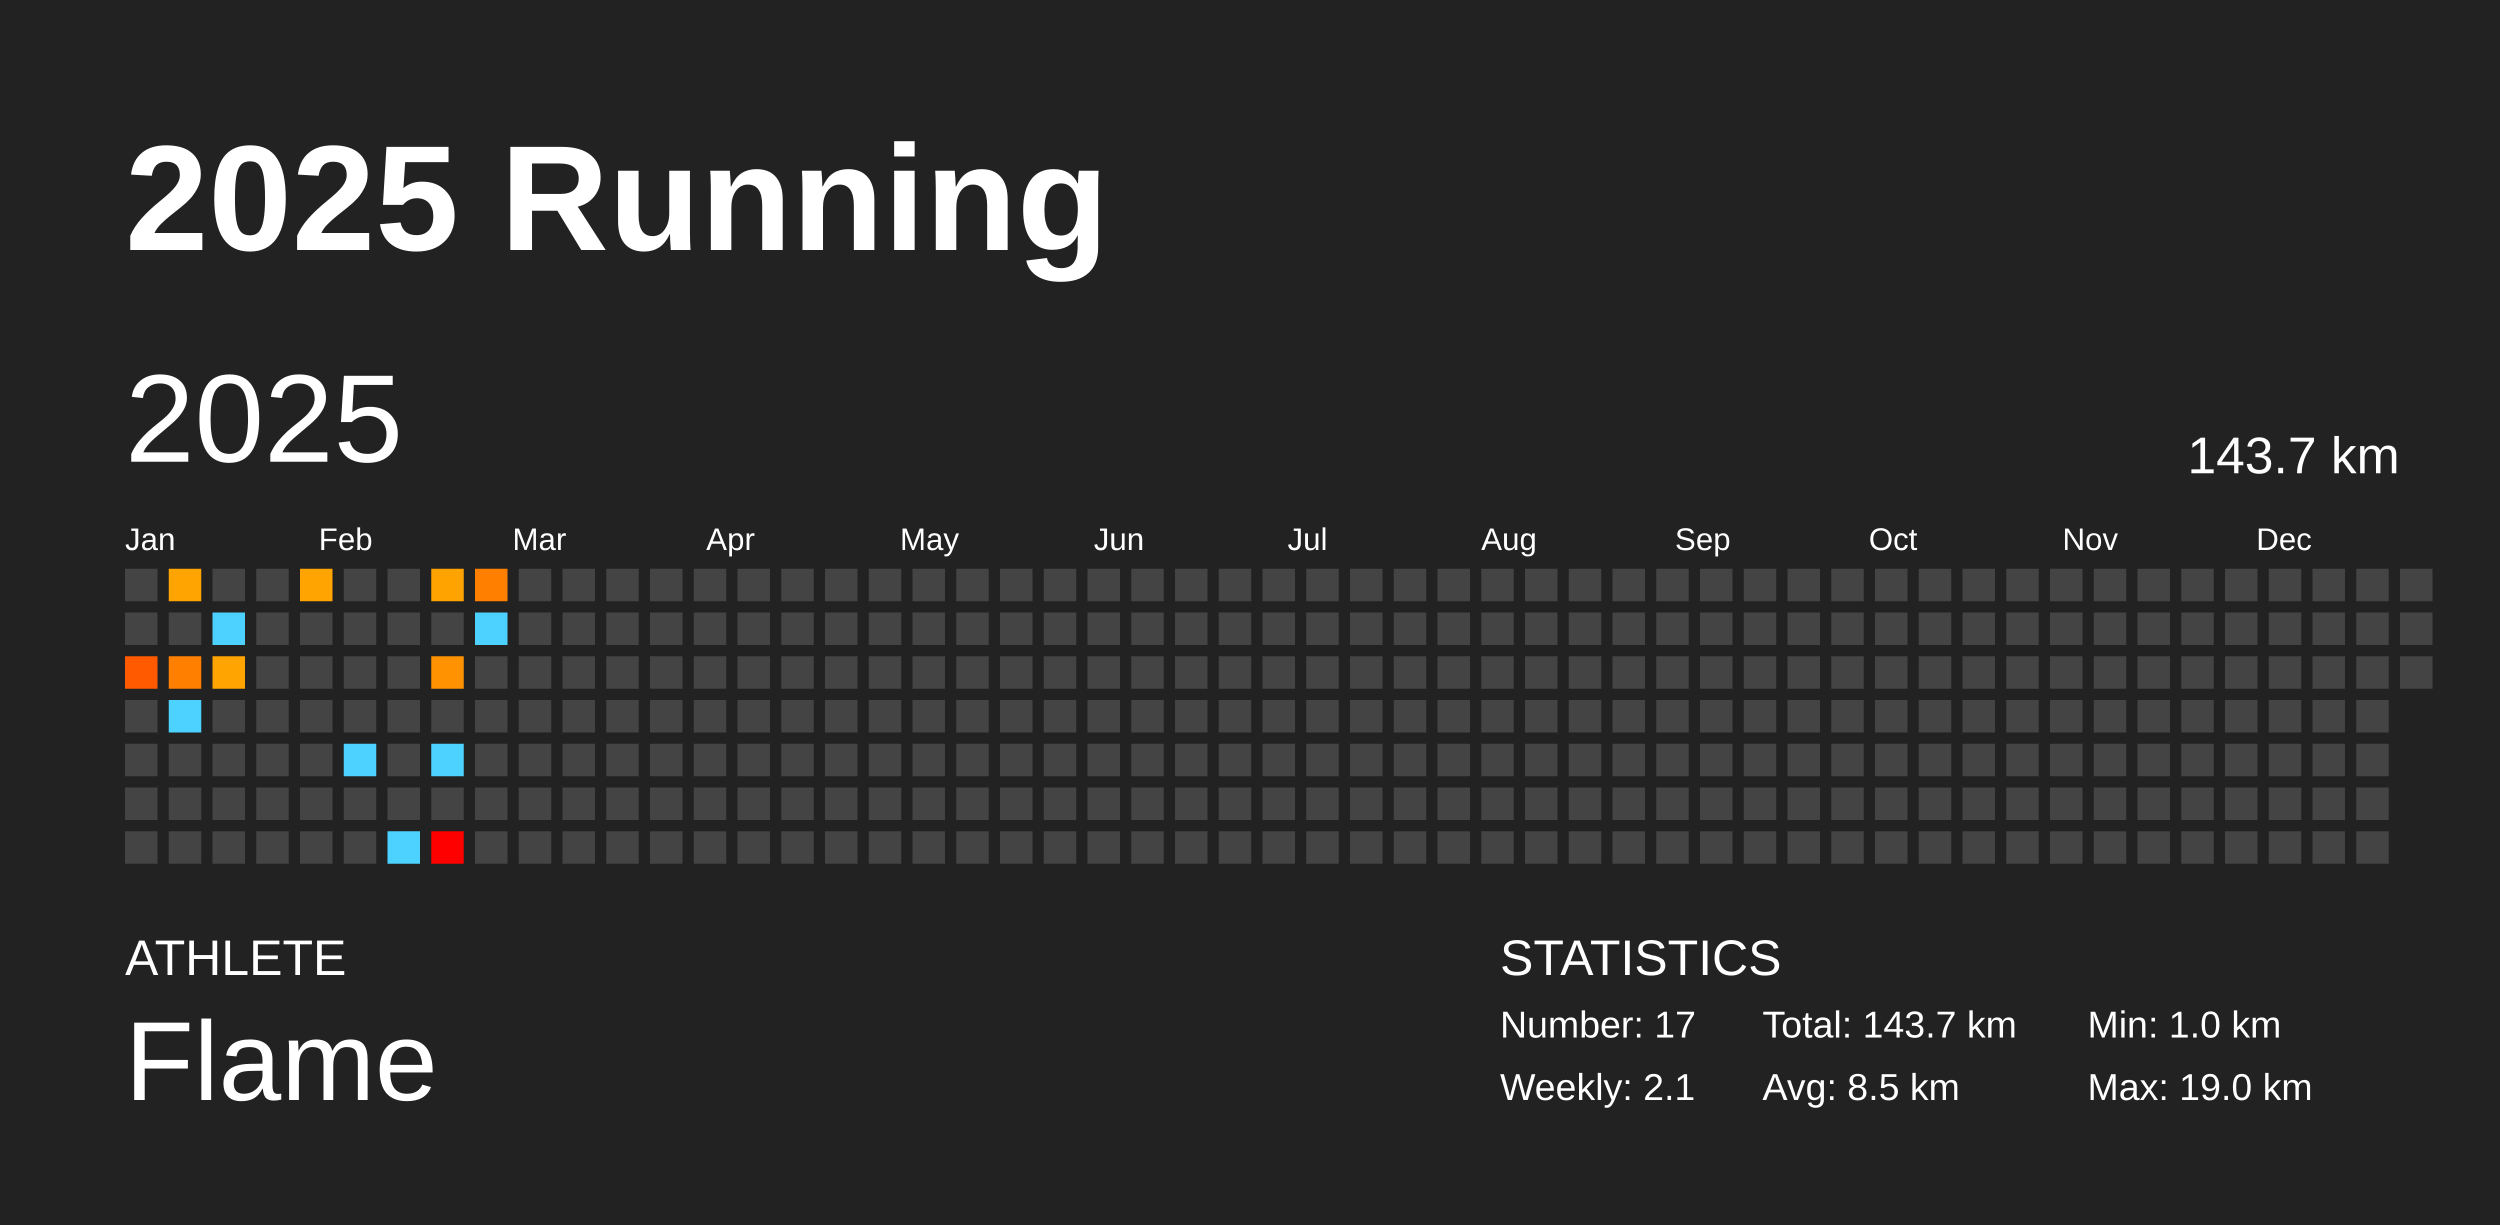
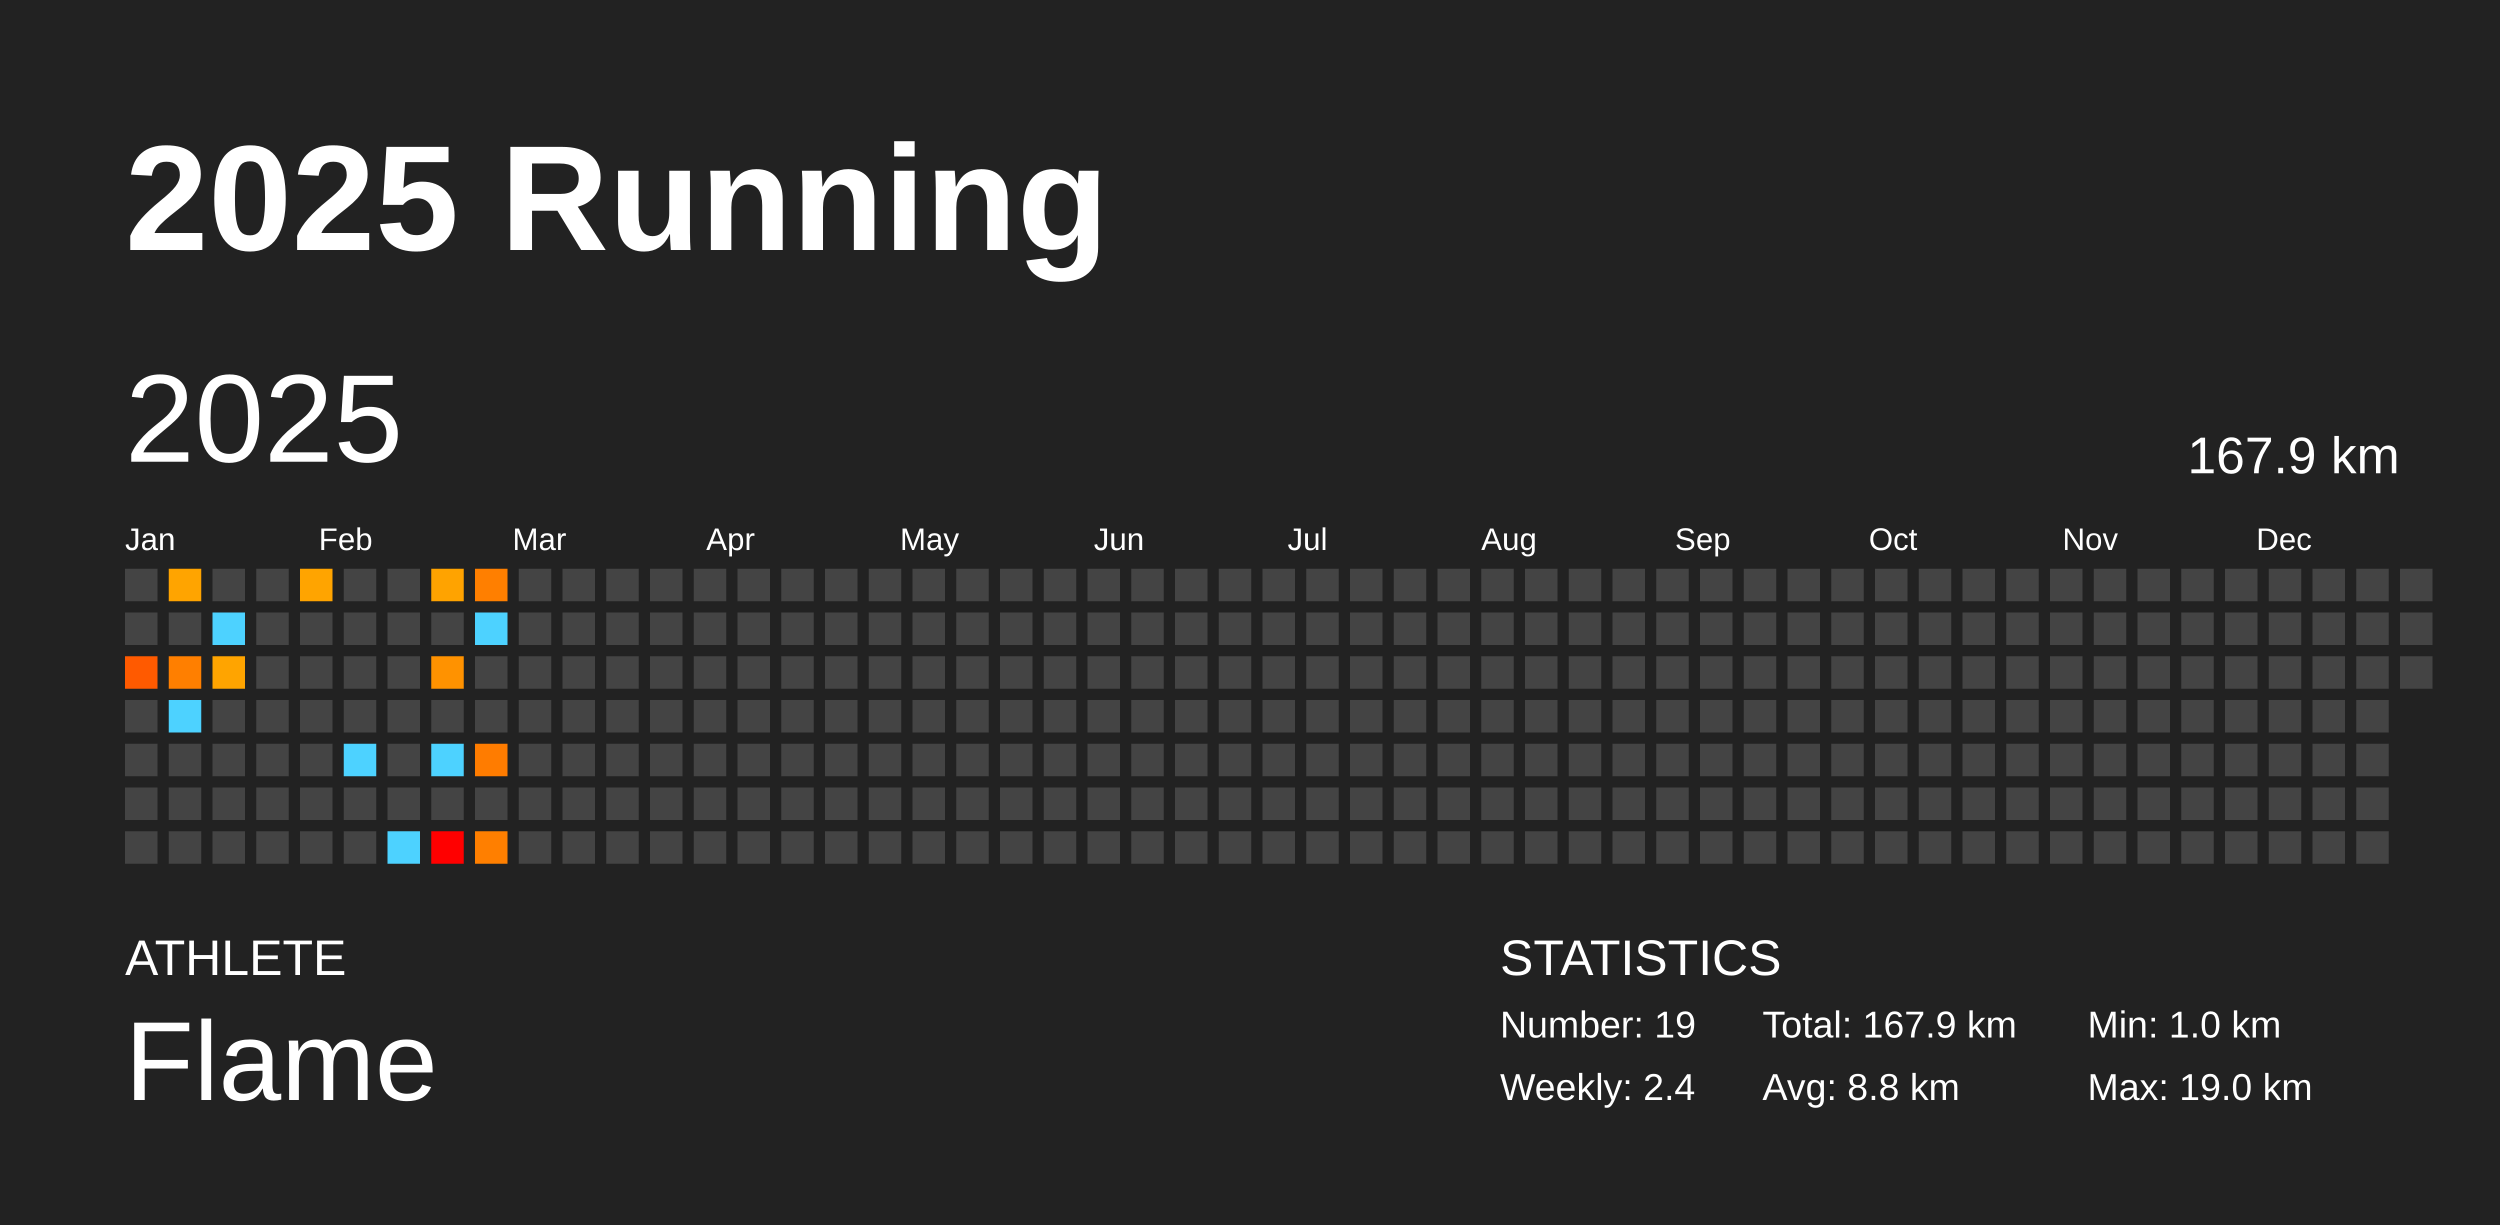
<svg xmlns="http://www.w3.org/2000/svg" baseProfile="full" height="98mm" version="1.1" viewBox="0,0,200,98" width="200mm">
  <defs />
  <rect fill="#222222" height="98" width="200" x="0" y="0" />
  <text fill="#FFFFFF" style="font-size:12px; font-family:Arial; font-weight:bold;" x="10" y="20">2025 Running</text>
  <text fill="#FFFFFF" style="font-size:4px; font-family:Arial" x="10" y="78">ATHLETE</text>
  <text fill="#FFFFFF" style="font-size:9px; font-family:Arial" x="10" y="88">Flame</text>
  <text fill="#FFFFFF" style="font-size:4px; font-family:Arial" x="120" y="78">STATISTICS</text>
-   <text fill="#FFFFFF" style="font-size:3px; font-family:Arial" x="120" y="83">Number: 17</text>
-   <text fill="#FFFFFF" style="font-size:3px; font-family:Arial" x="120" y="88">Weekly: 2.1</text>
-   <text fill="#FFFFFF" style="font-size:3px; font-family:Arial" x="141" y="83">Total: 143.7 km</text>
-   <text fill="#FFFFFF" style="font-size:3px; font-family:Arial" x="141" y="88">Avg: 8.5 km</text>
+   <text fill="#FFFFFF" style="font-size:3px; font-family:Arial" x="120" y="83">Number: 19</text>
+   <text fill="#FFFFFF" style="font-size:3px; font-family:Arial" x="120" y="88">Weekly: 2.4</text>
+   <text fill="#FFFFFF" style="font-size:3px; font-family:Arial" x="141" y="83">Total: 167.9 km</text>
+   <text fill="#FFFFFF" style="font-size:3px; font-family:Arial" x="141" y="88">Avg: 8.8 km</text>
  <text fill="#FFFFFF" style="font-size:3px; font-family:Arial" x="167" y="83">Min: 1.0 km</text>
  <text fill="#FFFFFF" style="font-size:3px; font-family:Arial" x="167" y="88">Max: 19.0 km</text>
  <text dominant-baseline="hanging" fill="#FFFFFF" style="font-size:10.0px; font-family:Arial;" x="10" y="30">2025</text>
-   <text dominant-baseline="hanging" fill="#FFFFFF" style="font-size:4.125px; font-family:Arial;" x="175" y="35">143.7 km</text>
+   <text dominant-baseline="hanging" fill="#FFFFFF" style="font-size:4.125px; font-family:Arial;" x="175" y="35">167.9 km</text>
  <text fill="#FFFFFF" style="font-size:2.5px; font-family:Arial" x="10.0" y="44">Jan</text>
  <text fill="#FFFFFF" style="font-size:2.5px; font-family:Arial" x="25.5" y="44">Feb</text>
  <text fill="#FFFFFF" style="font-size:2.5px; font-family:Arial" x="41.0" y="44">Mar</text>
  <text fill="#FFFFFF" style="font-size:2.5px; font-family:Arial" x="56.5" y="44">Apr</text>
  <text fill="#FFFFFF" style="font-size:2.5px; font-family:Arial" x="72.0" y="44">May</text>
  <text fill="#FFFFFF" style="font-size:2.5px; font-family:Arial" x="87.5" y="44">Jun</text>
  <text fill="#FFFFFF" style="font-size:2.5px; font-family:Arial" x="103.0" y="44">Jul</text>
  <text fill="#FFFFFF" style="font-size:2.5px; font-family:Arial" x="118.5" y="44">Aug</text>
  <text fill="#FFFFFF" style="font-size:2.5px; font-family:Arial" x="134.0" y="44">Sep</text>
  <text fill="#FFFFFF" style="font-size:2.5px; font-family:Arial" x="149.5" y="44">Oct</text>
  <text fill="#FFFFFF" style="font-size:2.5px; font-family:Arial" x="165.0" y="44">Nov</text>
  <text fill="#FFFFFF" style="font-size:2.5px; font-family:Arial" x="180.5" y="44">Dec</text>
  <rect fill="#444444" height="2.6" width="2.6" x="10.0" y="45.5" />
  <rect fill="#444444" height="2.6" width="2.6" x="10.0" y="49.0" />
  <rect fill="#ff5a00" height="2.6" width="2.6" x="10.0" y="52.5" />
  <rect fill="#444444" height="2.6" width="2.6" x="10.0" y="56.0" />
  <rect fill="#444444" height="2.6" width="2.6" x="10.0" y="59.5" />
  <rect fill="#444444" height="2.6" width="2.6" x="10.0" y="63.0" />
  <rect fill="#444444" height="2.6" width="2.6" x="10.0" y="66.5" />
  <rect fill="#ffa400" height="2.6" width="2.6" x="13.5" y="45.5" />
  <rect fill="#444444" height="2.6" width="2.6" x="13.5" y="49.0" />
  <rect fill="#ff7f00" height="2.6" width="2.6" x="13.5" y="52.5" />
  <rect fill="#4dd2ff" height="2.6" width="2.6" x="13.5" y="56.0" />
  <rect fill="#444444" height="2.6" width="2.6" x="13.5" y="59.5" />
  <rect fill="#444444" height="2.6" width="2.6" x="13.5" y="63.0" />
  <rect fill="#444444" height="2.6" width="2.6" x="13.5" y="66.5" />
  <rect fill="#444444" height="2.6" width="2.6" x="17.0" y="45.5" />
  <rect fill="#4dd2ff" height="2.6" width="2.6" x="17.0" y="49.0" />
  <rect fill="#ffa400" height="2.6" width="2.6" x="17.0" y="52.5" />
  <rect fill="#444444" height="2.6" width="2.6" x="17.0" y="56.0" />
  <rect fill="#444444" height="2.6" width="2.6" x="17.0" y="59.5" />
  <rect fill="#444444" height="2.6" width="2.6" x="17.0" y="63.0" />
  <rect fill="#444444" height="2.6" width="2.6" x="17.0" y="66.5" />
  <rect fill="#444444" height="2.6" width="2.6" x="20.5" y="45.5" />
  <rect fill="#444444" height="2.6" width="2.6" x="20.5" y="49.0" />
  <rect fill="#444444" height="2.6" width="2.6" x="20.5" y="52.5" />
  <rect fill="#444444" height="2.6" width="2.6" x="20.5" y="56.0" />
  <rect fill="#444444" height="2.6" width="2.6" x="20.5" y="59.5" />
  <rect fill="#444444" height="2.6" width="2.6" x="20.5" y="63.0" />
  <rect fill="#444444" height="2.6" width="2.6" x="20.5" y="66.5" />
  <rect fill="#ffa400" height="2.6" width="2.6" x="24.0" y="45.5" />
  <rect fill="#444444" height="2.6" width="2.6" x="24.0" y="49.0" />
  <rect fill="#444444" height="2.6" width="2.6" x="24.0" y="52.5" />
  <rect fill="#444444" height="2.6" width="2.6" x="24.0" y="56.0" />
  <rect fill="#444444" height="2.6" width="2.6" x="24.0" y="59.5" />
  <rect fill="#444444" height="2.6" width="2.6" x="24.0" y="63.0" />
  <rect fill="#444444" height="2.6" width="2.6" x="24.0" y="66.5" />
  <rect fill="#444444" height="2.6" width="2.6" x="27.5" y="45.5" />
  <rect fill="#444444" height="2.6" width="2.6" x="27.5" y="49.0" />
  <rect fill="#444444" height="2.6" width="2.6" x="27.5" y="52.5" />
  <rect fill="#444444" height="2.6" width="2.6" x="27.5" y="56.0" />
  <rect fill="#4dd2ff" height="2.6" width="2.6" x="27.5" y="59.5" />
  <rect fill="#444444" height="2.6" width="2.6" x="27.5" y="63.0" />
  <rect fill="#444444" height="2.6" width="2.6" x="27.5" y="66.5" />
  <rect fill="#444444" height="2.6" width="2.6" x="31.0" y="45.5" />
  <rect fill="#444444" height="2.6" width="2.6" x="31.0" y="49.0" />
  <rect fill="#444444" height="2.6" width="2.6" x="31.0" y="52.5" />
  <rect fill="#444444" height="2.6" width="2.6" x="31.0" y="56.0" />
  <rect fill="#444444" height="2.6" width="2.6" x="31.0" y="59.5" />
  <rect fill="#444444" height="2.6" width="2.6" x="31.0" y="63.0" />
  <rect fill="#4dd2ff" height="2.6" width="2.6" x="31.0" y="66.5" />
  <rect fill="#ffa300" height="2.6" width="2.6" x="34.5" y="45.5" />
  <rect fill="#444444" height="2.6" width="2.6" x="34.5" y="49.0" />
  <rect fill="#ff9200" height="2.6" width="2.6" x="34.5" y="52.5" />
  <rect fill="#444444" height="2.6" width="2.6" x="34.5" y="56.0" />
  <rect fill="#4dd2ff" height="2.6" width="2.6" x="34.5" y="59.5" />
  <rect fill="#444444" height="2.6" width="2.6" x="34.5" y="63.0" />
  <rect fill="#ff0000" height="2.6" width="2.6" x="34.5" y="66.5" />
  <rect fill="#ff7f00" height="2.6" width="2.6" x="38.0" y="45.5" />
  <rect fill="#4dd2ff" height="2.6" width="2.6" x="38.0" y="49.0" />
  <rect fill="#444444" height="2.6" width="2.6" x="38.0" y="52.5" />
  <rect fill="#444444" height="2.6" width="2.6" x="38.0" y="56.0" />
-   <rect fill="#444444" height="2.6" width="2.6" x="38.0" y="59.5" />
+   <rect fill="#ff7c00" height="2.6" width="2.6" x="38.0" y="59.5" />
  <rect fill="#444444" height="2.6" width="2.6" x="38.0" y="63.0" />
-   <rect fill="#444444" height="2.6" width="2.6" x="38.0" y="66.5" />
+   <rect fill="#ff7f00" height="2.6" width="2.6" x="38.0" y="66.5" />
  <rect fill="#444444" height="2.6" width="2.6" x="41.5" y="45.5" />
  <rect fill="#444444" height="2.6" width="2.6" x="41.5" y="49.0" />
  <rect fill="#444444" height="2.6" width="2.6" x="41.5" y="52.5" />
  <rect fill="#444444" height="2.6" width="2.6" x="41.5" y="56.0" />
  <rect fill="#444444" height="2.6" width="2.6" x="41.5" y="59.5" />
  <rect fill="#444444" height="2.6" width="2.6" x="41.5" y="63.0" />
  <rect fill="#444444" height="2.6" width="2.6" x="41.5" y="66.5" />
  <rect fill="#444444" height="2.6" width="2.6" x="45.0" y="45.5" />
  <rect fill="#444444" height="2.6" width="2.6" x="45.0" y="49.0" />
  <rect fill="#444444" height="2.6" width="2.6" x="45.0" y="52.5" />
  <rect fill="#444444" height="2.6" width="2.6" x="45.0" y="56.0" />
  <rect fill="#444444" height="2.6" width="2.6" x="45.0" y="59.5" />
  <rect fill="#444444" height="2.6" width="2.6" x="45.0" y="63.0" />
  <rect fill="#444444" height="2.6" width="2.6" x="45.0" y="66.5" />
  <rect fill="#444444" height="2.6" width="2.6" x="48.5" y="45.5" />
  <rect fill="#444444" height="2.6" width="2.6" x="48.5" y="49.0" />
  <rect fill="#444444" height="2.6" width="2.6" x="48.5" y="52.5" />
  <rect fill="#444444" height="2.6" width="2.6" x="48.5" y="56.0" />
  <rect fill="#444444" height="2.6" width="2.6" x="48.5" y="59.5" />
  <rect fill="#444444" height="2.6" width="2.6" x="48.5" y="63.0" />
  <rect fill="#444444" height="2.6" width="2.6" x="48.5" y="66.5" />
  <rect fill="#444444" height="2.6" width="2.6" x="52.0" y="45.5" />
  <rect fill="#444444" height="2.6" width="2.6" x="52.0" y="49.0" />
  <rect fill="#444444" height="2.6" width="2.6" x="52.0" y="52.5" />
  <rect fill="#444444" height="2.6" width="2.6" x="52.0" y="56.0" />
  <rect fill="#444444" height="2.6" width="2.6" x="52.0" y="59.5" />
  <rect fill="#444444" height="2.6" width="2.6" x="52.0" y="63.0" />
  <rect fill="#444444" height="2.6" width="2.6" x="52.0" y="66.5" />
  <rect fill="#444444" height="2.6" width="2.6" x="55.5" y="45.5" />
  <rect fill="#444444" height="2.6" width="2.6" x="55.5" y="49.0" />
  <rect fill="#444444" height="2.6" width="2.6" x="55.5" y="52.5" />
  <rect fill="#444444" height="2.6" width="2.6" x="55.5" y="56.0" />
  <rect fill="#444444" height="2.6" width="2.6" x="55.5" y="59.5" />
  <rect fill="#444444" height="2.6" width="2.6" x="55.5" y="63.0" />
  <rect fill="#444444" height="2.6" width="2.6" x="55.5" y="66.5" />
  <rect fill="#444444" height="2.6" width="2.6" x="59.0" y="45.5" />
  <rect fill="#444444" height="2.6" width="2.6" x="59.0" y="49.0" />
  <rect fill="#444444" height="2.6" width="2.6" x="59.0" y="52.5" />
  <rect fill="#444444" height="2.6" width="2.6" x="59.0" y="56.0" />
  <rect fill="#444444" height="2.6" width="2.6" x="59.0" y="59.5" />
  <rect fill="#444444" height="2.6" width="2.6" x="59.0" y="63.0" />
  <rect fill="#444444" height="2.6" width="2.6" x="59.0" y="66.5" />
  <rect fill="#444444" height="2.6" width="2.6" x="62.5" y="45.5" />
  <rect fill="#444444" height="2.6" width="2.6" x="62.5" y="49.0" />
  <rect fill="#444444" height="2.6" width="2.6" x="62.5" y="52.5" />
  <rect fill="#444444" height="2.6" width="2.6" x="62.5" y="56.0" />
  <rect fill="#444444" height="2.6" width="2.6" x="62.5" y="59.5" />
  <rect fill="#444444" height="2.6" width="2.6" x="62.5" y="63.0" />
  <rect fill="#444444" height="2.6" width="2.6" x="62.5" y="66.5" />
  <rect fill="#444444" height="2.6" width="2.6" x="66.0" y="45.5" />
  <rect fill="#444444" height="2.6" width="2.6" x="66.0" y="49.0" />
  <rect fill="#444444" height="2.6" width="2.6" x="66.0" y="52.5" />
  <rect fill="#444444" height="2.6" width="2.6" x="66.0" y="56.0" />
  <rect fill="#444444" height="2.6" width="2.6" x="66.0" y="59.5" />
  <rect fill="#444444" height="2.6" width="2.6" x="66.0" y="63.0" />
  <rect fill="#444444" height="2.6" width="2.6" x="66.0" y="66.5" />
  <rect fill="#444444" height="2.6" width="2.6" x="69.5" y="45.5" />
  <rect fill="#444444" height="2.6" width="2.6" x="69.5" y="49.0" />
  <rect fill="#444444" height="2.6" width="2.6" x="69.5" y="52.5" />
  <rect fill="#444444" height="2.6" width="2.6" x="69.5" y="56.0" />
  <rect fill="#444444" height="2.6" width="2.6" x="69.5" y="59.5" />
  <rect fill="#444444" height="2.6" width="2.6" x="69.5" y="63.0" />
  <rect fill="#444444" height="2.6" width="2.6" x="69.5" y="66.5" />
  <rect fill="#444444" height="2.6" width="2.6" x="73.0" y="45.5" />
  <rect fill="#444444" height="2.6" width="2.6" x="73.0" y="49.0" />
  <rect fill="#444444" height="2.6" width="2.6" x="73.0" y="52.5" />
  <rect fill="#444444" height="2.6" width="2.6" x="73.0" y="56.0" />
  <rect fill="#444444" height="2.6" width="2.6" x="73.0" y="59.5" />
  <rect fill="#444444" height="2.6" width="2.6" x="73.0" y="63.0" />
  <rect fill="#444444" height="2.6" width="2.6" x="73.0" y="66.5" />
  <rect fill="#444444" height="2.6" width="2.6" x="76.5" y="45.5" />
  <rect fill="#444444" height="2.6" width="2.6" x="76.5" y="49.0" />
  <rect fill="#444444" height="2.6" width="2.6" x="76.5" y="52.5" />
  <rect fill="#444444" height="2.6" width="2.6" x="76.5" y="56.0" />
  <rect fill="#444444" height="2.6" width="2.6" x="76.5" y="59.5" />
  <rect fill="#444444" height="2.6" width="2.6" x="76.5" y="63.0" />
  <rect fill="#444444" height="2.6" width="2.6" x="76.5" y="66.5" />
  <rect fill="#444444" height="2.6" width="2.6" x="80.0" y="45.5" />
  <rect fill="#444444" height="2.6" width="2.6" x="80.0" y="49.0" />
  <rect fill="#444444" height="2.6" width="2.6" x="80.0" y="52.5" />
  <rect fill="#444444" height="2.6" width="2.6" x="80.0" y="56.0" />
  <rect fill="#444444" height="2.6" width="2.6" x="80.0" y="59.5" />
  <rect fill="#444444" height="2.6" width="2.6" x="80.0" y="63.0" />
  <rect fill="#444444" height="2.6" width="2.6" x="80.0" y="66.5" />
  <rect fill="#444444" height="2.6" width="2.6" x="83.5" y="45.5" />
  <rect fill="#444444" height="2.6" width="2.6" x="83.5" y="49.0" />
  <rect fill="#444444" height="2.6" width="2.6" x="83.5" y="52.5" />
  <rect fill="#444444" height="2.6" width="2.6" x="83.5" y="56.0" />
  <rect fill="#444444" height="2.6" width="2.6" x="83.5" y="59.5" />
  <rect fill="#444444" height="2.6" width="2.6" x="83.5" y="63.0" />
  <rect fill="#444444" height="2.6" width="2.6" x="83.5" y="66.5" />
  <rect fill="#444444" height="2.6" width="2.6" x="87.0" y="45.5" />
  <rect fill="#444444" height="2.6" width="2.6" x="87.0" y="49.0" />
  <rect fill="#444444" height="2.6" width="2.6" x="87.0" y="52.5" />
  <rect fill="#444444" height="2.6" width="2.6" x="87.0" y="56.0" />
  <rect fill="#444444" height="2.6" width="2.6" x="87.0" y="59.5" />
  <rect fill="#444444" height="2.6" width="2.6" x="87.0" y="63.0" />
  <rect fill="#444444" height="2.6" width="2.6" x="87.0" y="66.5" />
  <rect fill="#444444" height="2.6" width="2.6" x="90.5" y="45.5" />
  <rect fill="#444444" height="2.6" width="2.6" x="90.5" y="49.0" />
  <rect fill="#444444" height="2.6" width="2.6" x="90.5" y="52.5" />
  <rect fill="#444444" height="2.6" width="2.6" x="90.5" y="56.0" />
  <rect fill="#444444" height="2.6" width="2.6" x="90.5" y="59.5" />
  <rect fill="#444444" height="2.6" width="2.6" x="90.5" y="63.0" />
  <rect fill="#444444" height="2.6" width="2.6" x="90.5" y="66.5" />
  <rect fill="#444444" height="2.6" width="2.6" x="94.0" y="45.5" />
  <rect fill="#444444" height="2.6" width="2.6" x="94.0" y="49.0" />
  <rect fill="#444444" height="2.6" width="2.6" x="94.0" y="52.5" />
  <rect fill="#444444" height="2.6" width="2.6" x="94.0" y="56.0" />
  <rect fill="#444444" height="2.6" width="2.6" x="94.0" y="59.5" />
  <rect fill="#444444" height="2.6" width="2.6" x="94.0" y="63.0" />
  <rect fill="#444444" height="2.6" width="2.6" x="94.0" y="66.5" />
  <rect fill="#444444" height="2.6" width="2.6" x="97.5" y="45.5" />
  <rect fill="#444444" height="2.6" width="2.6" x="97.5" y="49.0" />
  <rect fill="#444444" height="2.6" width="2.6" x="97.5" y="52.5" />
  <rect fill="#444444" height="2.6" width="2.6" x="97.5" y="56.0" />
  <rect fill="#444444" height="2.6" width="2.6" x="97.5" y="59.5" />
  <rect fill="#444444" height="2.6" width="2.6" x="97.5" y="63.0" />
  <rect fill="#444444" height="2.6" width="2.6" x="97.5" y="66.5" />
  <rect fill="#444444" height="2.6" width="2.6" x="101.0" y="45.5" />
  <rect fill="#444444" height="2.6" width="2.6" x="101.0" y="49.0" />
  <rect fill="#444444" height="2.6" width="2.6" x="101.0" y="52.5" />
  <rect fill="#444444" height="2.6" width="2.6" x="101.0" y="56.0" />
  <rect fill="#444444" height="2.6" width="2.6" x="101.0" y="59.5" />
  <rect fill="#444444" height="2.6" width="2.6" x="101.0" y="63.0" />
  <rect fill="#444444" height="2.6" width="2.6" x="101.0" y="66.5" />
  <rect fill="#444444" height="2.6" width="2.6" x="104.5" y="45.5" />
  <rect fill="#444444" height="2.6" width="2.6" x="104.5" y="49.0" />
  <rect fill="#444444" height="2.6" width="2.6" x="104.5" y="52.5" />
  <rect fill="#444444" height="2.6" width="2.6" x="104.5" y="56.0" />
  <rect fill="#444444" height="2.6" width="2.6" x="104.5" y="59.5" />
  <rect fill="#444444" height="2.6" width="2.6" x="104.5" y="63.0" />
  <rect fill="#444444" height="2.6" width="2.6" x="104.5" y="66.5" />
  <rect fill="#444444" height="2.6" width="2.6" x="108.0" y="45.5" />
  <rect fill="#444444" height="2.6" width="2.6" x="108.0" y="49.0" />
  <rect fill="#444444" height="2.6" width="2.6" x="108.0" y="52.5" />
  <rect fill="#444444" height="2.6" width="2.6" x="108.0" y="56.0" />
  <rect fill="#444444" height="2.6" width="2.6" x="108.0" y="59.5" />
  <rect fill="#444444" height="2.6" width="2.6" x="108.0" y="63.0" />
  <rect fill="#444444" height="2.6" width="2.6" x="108.0" y="66.5" />
  <rect fill="#444444" height="2.6" width="2.6" x="111.5" y="45.5" />
  <rect fill="#444444" height="2.6" width="2.6" x="111.5" y="49.0" />
  <rect fill="#444444" height="2.6" width="2.6" x="111.5" y="52.5" />
  <rect fill="#444444" height="2.6" width="2.6" x="111.5" y="56.0" />
  <rect fill="#444444" height="2.6" width="2.6" x="111.5" y="59.5" />
  <rect fill="#444444" height="2.6" width="2.6" x="111.5" y="63.0" />
  <rect fill="#444444" height="2.6" width="2.6" x="111.5" y="66.5" />
  <rect fill="#444444" height="2.6" width="2.6" x="115.0" y="45.5" />
  <rect fill="#444444" height="2.6" width="2.6" x="115.0" y="49.0" />
  <rect fill="#444444" height="2.6" width="2.6" x="115.0" y="52.5" />
  <rect fill="#444444" height="2.6" width="2.6" x="115.0" y="56.0" />
  <rect fill="#444444" height="2.6" width="2.6" x="115.0" y="59.5" />
  <rect fill="#444444" height="2.6" width="2.6" x="115.0" y="63.0" />
  <rect fill="#444444" height="2.6" width="2.6" x="115.0" y="66.5" />
  <rect fill="#444444" height="2.6" width="2.6" x="118.5" y="45.5" />
  <rect fill="#444444" height="2.6" width="2.6" x="118.5" y="49.0" />
  <rect fill="#444444" height="2.6" width="2.6" x="118.5" y="52.5" />
  <rect fill="#444444" height="2.6" width="2.6" x="118.5" y="56.0" />
  <rect fill="#444444" height="2.6" width="2.6" x="118.5" y="59.5" />
  <rect fill="#444444" height="2.6" width="2.6" x="118.5" y="63.0" />
  <rect fill="#444444" height="2.6" width="2.6" x="118.5" y="66.5" />
  <rect fill="#444444" height="2.6" width="2.6" x="122.0" y="45.5" />
  <rect fill="#444444" height="2.6" width="2.6" x="122.0" y="49.0" />
  <rect fill="#444444" height="2.6" width="2.6" x="122.0" y="52.5" />
  <rect fill="#444444" height="2.6" width="2.6" x="122.0" y="56.0" />
  <rect fill="#444444" height="2.6" width="2.6" x="122.0" y="59.5" />
  <rect fill="#444444" height="2.6" width="2.6" x="122.0" y="63.0" />
  <rect fill="#444444" height="2.6" width="2.6" x="122.0" y="66.5" />
  <rect fill="#444444" height="2.6" width="2.6" x="125.5" y="45.5" />
  <rect fill="#444444" height="2.6" width="2.6" x="125.5" y="49.0" />
  <rect fill="#444444" height="2.6" width="2.6" x="125.5" y="52.5" />
  <rect fill="#444444" height="2.6" width="2.6" x="125.5" y="56.0" />
  <rect fill="#444444" height="2.6" width="2.6" x="125.5" y="59.5" />
  <rect fill="#444444" height="2.6" width="2.6" x="125.5" y="63.0" />
  <rect fill="#444444" height="2.6" width="2.6" x="125.5" y="66.5" />
  <rect fill="#444444" height="2.6" width="2.6" x="129.0" y="45.5" />
  <rect fill="#444444" height="2.6" width="2.6" x="129.0" y="49.0" />
  <rect fill="#444444" height="2.6" width="2.6" x="129.0" y="52.5" />
  <rect fill="#444444" height="2.6" width="2.6" x="129.0" y="56.0" />
  <rect fill="#444444" height="2.6" width="2.6" x="129.0" y="59.5" />
  <rect fill="#444444" height="2.6" width="2.6" x="129.0" y="63.0" />
  <rect fill="#444444" height="2.6" width="2.6" x="129.0" y="66.5" />
  <rect fill="#444444" height="2.6" width="2.6" x="132.5" y="45.5" />
  <rect fill="#444444" height="2.6" width="2.6" x="132.5" y="49.0" />
  <rect fill="#444444" height="2.6" width="2.6" x="132.5" y="52.5" />
  <rect fill="#444444" height="2.6" width="2.6" x="132.5" y="56.0" />
  <rect fill="#444444" height="2.6" width="2.6" x="132.5" y="59.5" />
  <rect fill="#444444" height="2.6" width="2.6" x="132.5" y="63.0" />
  <rect fill="#444444" height="2.6" width="2.6" x="132.5" y="66.5" />
  <rect fill="#444444" height="2.6" width="2.6" x="136.0" y="45.5" />
  <rect fill="#444444" height="2.6" width="2.6" x="136.0" y="49.0" />
  <rect fill="#444444" height="2.6" width="2.6" x="136.0" y="52.5" />
  <rect fill="#444444" height="2.6" width="2.6" x="136.0" y="56.0" />
  <rect fill="#444444" height="2.6" width="2.6" x="136.0" y="59.5" />
  <rect fill="#444444" height="2.6" width="2.6" x="136.0" y="63.0" />
  <rect fill="#444444" height="2.6" width="2.6" x="136.0" y="66.5" />
  <rect fill="#444444" height="2.6" width="2.6" x="139.5" y="45.5" />
  <rect fill="#444444" height="2.6" width="2.6" x="139.5" y="49.0" />
  <rect fill="#444444" height="2.6" width="2.6" x="139.5" y="52.5" />
  <rect fill="#444444" height="2.6" width="2.6" x="139.5" y="56.0" />
  <rect fill="#444444" height="2.6" width="2.6" x="139.5" y="59.5" />
  <rect fill="#444444" height="2.6" width="2.6" x="139.5" y="63.0" />
  <rect fill="#444444" height="2.6" width="2.6" x="139.5" y="66.5" />
  <rect fill="#444444" height="2.6" width="2.6" x="143.0" y="45.5" />
  <rect fill="#444444" height="2.6" width="2.6" x="143.0" y="49.0" />
  <rect fill="#444444" height="2.6" width="2.6" x="143.0" y="52.5" />
  <rect fill="#444444" height="2.6" width="2.6" x="143.0" y="56.0" />
  <rect fill="#444444" height="2.6" width="2.6" x="143.0" y="59.5" />
  <rect fill="#444444" height="2.6" width="2.6" x="143.0" y="63.0" />
  <rect fill="#444444" height="2.6" width="2.6" x="143.0" y="66.5" />
  <rect fill="#444444" height="2.6" width="2.6" x="146.5" y="45.5" />
  <rect fill="#444444" height="2.6" width="2.6" x="146.5" y="49.0" />
  <rect fill="#444444" height="2.6" width="2.6" x="146.5" y="52.5" />
  <rect fill="#444444" height="2.6" width="2.6" x="146.5" y="56.0" />
  <rect fill="#444444" height="2.6" width="2.6" x="146.5" y="59.5" />
  <rect fill="#444444" height="2.6" width="2.6" x="146.5" y="63.0" />
  <rect fill="#444444" height="2.6" width="2.6" x="146.5" y="66.5" />
  <rect fill="#444444" height="2.6" width="2.6" x="150.0" y="45.5" />
  <rect fill="#444444" height="2.6" width="2.6" x="150.0" y="49.0" />
  <rect fill="#444444" height="2.6" width="2.6" x="150.0" y="52.5" />
  <rect fill="#444444" height="2.6" width="2.6" x="150.0" y="56.0" />
  <rect fill="#444444" height="2.6" width="2.6" x="150.0" y="59.5" />
  <rect fill="#444444" height="2.6" width="2.6" x="150.0" y="63.0" />
  <rect fill="#444444" height="2.6" width="2.6" x="150.0" y="66.5" />
  <rect fill="#444444" height="2.6" width="2.6" x="153.5" y="45.5" />
  <rect fill="#444444" height="2.6" width="2.6" x="153.5" y="49.0" />
  <rect fill="#444444" height="2.6" width="2.6" x="153.5" y="52.5" />
  <rect fill="#444444" height="2.6" width="2.6" x="153.5" y="56.0" />
  <rect fill="#444444" height="2.6" width="2.6" x="153.5" y="59.5" />
  <rect fill="#444444" height="2.6" width="2.6" x="153.5" y="63.0" />
  <rect fill="#444444" height="2.6" width="2.6" x="153.5" y="66.5" />
  <rect fill="#444444" height="2.6" width="2.6" x="157.0" y="45.5" />
  <rect fill="#444444" height="2.6" width="2.6" x="157.0" y="49.0" />
  <rect fill="#444444" height="2.6" width="2.6" x="157.0" y="52.5" />
  <rect fill="#444444" height="2.6" width="2.6" x="157.0" y="56.0" />
  <rect fill="#444444" height="2.6" width="2.6" x="157.0" y="59.5" />
  <rect fill="#444444" height="2.6" width="2.6" x="157.0" y="63.0" />
  <rect fill="#444444" height="2.6" width="2.6" x="157.0" y="66.5" />
  <rect fill="#444444" height="2.6" width="2.6" x="160.5" y="45.5" />
  <rect fill="#444444" height="2.6" width="2.6" x="160.5" y="49.0" />
  <rect fill="#444444" height="2.6" width="2.6" x="160.5" y="52.5" />
  <rect fill="#444444" height="2.6" width="2.6" x="160.5" y="56.0" />
  <rect fill="#444444" height="2.6" width="2.6" x="160.5" y="59.5" />
  <rect fill="#444444" height="2.6" width="2.6" x="160.5" y="63.0" />
  <rect fill="#444444" height="2.6" width="2.6" x="160.5" y="66.5" />
  <rect fill="#444444" height="2.6" width="2.6" x="164.0" y="45.5" />
  <rect fill="#444444" height="2.6" width="2.6" x="164.0" y="49.0" />
  <rect fill="#444444" height="2.6" width="2.6" x="164.0" y="52.5" />
  <rect fill="#444444" height="2.6" width="2.6" x="164.0" y="56.0" />
  <rect fill="#444444" height="2.6" width="2.6" x="164.0" y="59.5" />
  <rect fill="#444444" height="2.6" width="2.6" x="164.0" y="63.0" />
  <rect fill="#444444" height="2.6" width="2.6" x="164.0" y="66.5" />
  <rect fill="#444444" height="2.6" width="2.6" x="167.5" y="45.5" />
  <rect fill="#444444" height="2.6" width="2.6" x="167.5" y="49.0" />
  <rect fill="#444444" height="2.6" width="2.6" x="167.5" y="52.5" />
  <rect fill="#444444" height="2.6" width="2.6" x="167.5" y="56.0" />
  <rect fill="#444444" height="2.6" width="2.6" x="167.5" y="59.5" />
  <rect fill="#444444" height="2.6" width="2.6" x="167.5" y="63.0" />
  <rect fill="#444444" height="2.6" width="2.6" x="167.5" y="66.5" />
  <rect fill="#444444" height="2.6" width="2.6" x="171.0" y="45.5" />
  <rect fill="#444444" height="2.6" width="2.6" x="171.0" y="49.0" />
  <rect fill="#444444" height="2.6" width="2.6" x="171.0" y="52.5" />
  <rect fill="#444444" height="2.6" width="2.6" x="171.0" y="56.0" />
  <rect fill="#444444" height="2.6" width="2.6" x="171.0" y="59.5" />
  <rect fill="#444444" height="2.6" width="2.6" x="171.0" y="63.0" />
  <rect fill="#444444" height="2.6" width="2.6" x="171.0" y="66.5" />
  <rect fill="#444444" height="2.6" width="2.6" x="174.5" y="45.5" />
  <rect fill="#444444" height="2.6" width="2.6" x="174.5" y="49.0" />
  <rect fill="#444444" height="2.6" width="2.6" x="174.5" y="52.5" />
  <rect fill="#444444" height="2.6" width="2.6" x="174.5" y="56.0" />
  <rect fill="#444444" height="2.6" width="2.6" x="174.5" y="59.5" />
  <rect fill="#444444" height="2.6" width="2.6" x="174.5" y="63.0" />
  <rect fill="#444444" height="2.6" width="2.6" x="174.5" y="66.5" />
  <rect fill="#444444" height="2.6" width="2.6" x="178.0" y="45.5" />
  <rect fill="#444444" height="2.6" width="2.6" x="178.0" y="49.0" />
  <rect fill="#444444" height="2.6" width="2.6" x="178.0" y="52.5" />
  <rect fill="#444444" height="2.6" width="2.6" x="178.0" y="56.0" />
  <rect fill="#444444" height="2.6" width="2.6" x="178.0" y="59.5" />
  <rect fill="#444444" height="2.6" width="2.6" x="178.0" y="63.0" />
  <rect fill="#444444" height="2.6" width="2.6" x="178.0" y="66.5" />
  <rect fill="#444444" height="2.6" width="2.6" x="181.5" y="45.5" />
  <rect fill="#444444" height="2.6" width="2.6" x="181.5" y="49.0" />
  <rect fill="#444444" height="2.6" width="2.6" x="181.5" y="52.5" />
  <rect fill="#444444" height="2.6" width="2.6" x="181.5" y="56.0" />
  <rect fill="#444444" height="2.6" width="2.6" x="181.5" y="59.5" />
  <rect fill="#444444" height="2.6" width="2.6" x="181.5" y="63.0" />
  <rect fill="#444444" height="2.6" width="2.6" x="181.5" y="66.5" />
  <rect fill="#444444" height="2.6" width="2.6" x="185.0" y="45.5" />
  <rect fill="#444444" height="2.6" width="2.6" x="185.0" y="49.0" />
  <rect fill="#444444" height="2.6" width="2.6" x="185.0" y="52.5" />
  <rect fill="#444444" height="2.6" width="2.6" x="185.0" y="56.0" />
  <rect fill="#444444" height="2.6" width="2.6" x="185.0" y="59.5" />
  <rect fill="#444444" height="2.6" width="2.6" x="185.0" y="63.0" />
  <rect fill="#444444" height="2.6" width="2.6" x="185.0" y="66.5" />
  <rect fill="#444444" height="2.6" width="2.6" x="188.5" y="45.5" />
  <rect fill="#444444" height="2.6" width="2.6" x="188.5" y="49.0" />
  <rect fill="#444444" height="2.6" width="2.6" x="188.5" y="52.5" />
  <rect fill="#444444" height="2.6" width="2.6" x="188.5" y="56.0" />
  <rect fill="#444444" height="2.6" width="2.6" x="188.5" y="59.5" />
  <rect fill="#444444" height="2.6" width="2.6" x="188.5" y="63.0" />
  <rect fill="#444444" height="2.6" width="2.6" x="188.5" y="66.5" />
  <rect fill="#444444" height="2.6" width="2.6" x="192.0" y="45.5" />
  <rect fill="#444444" height="2.6" width="2.6" x="192.0" y="49.0" />
  <rect fill="#444444" height="2.6" width="2.6" x="192.0" y="52.5" />
</svg>
